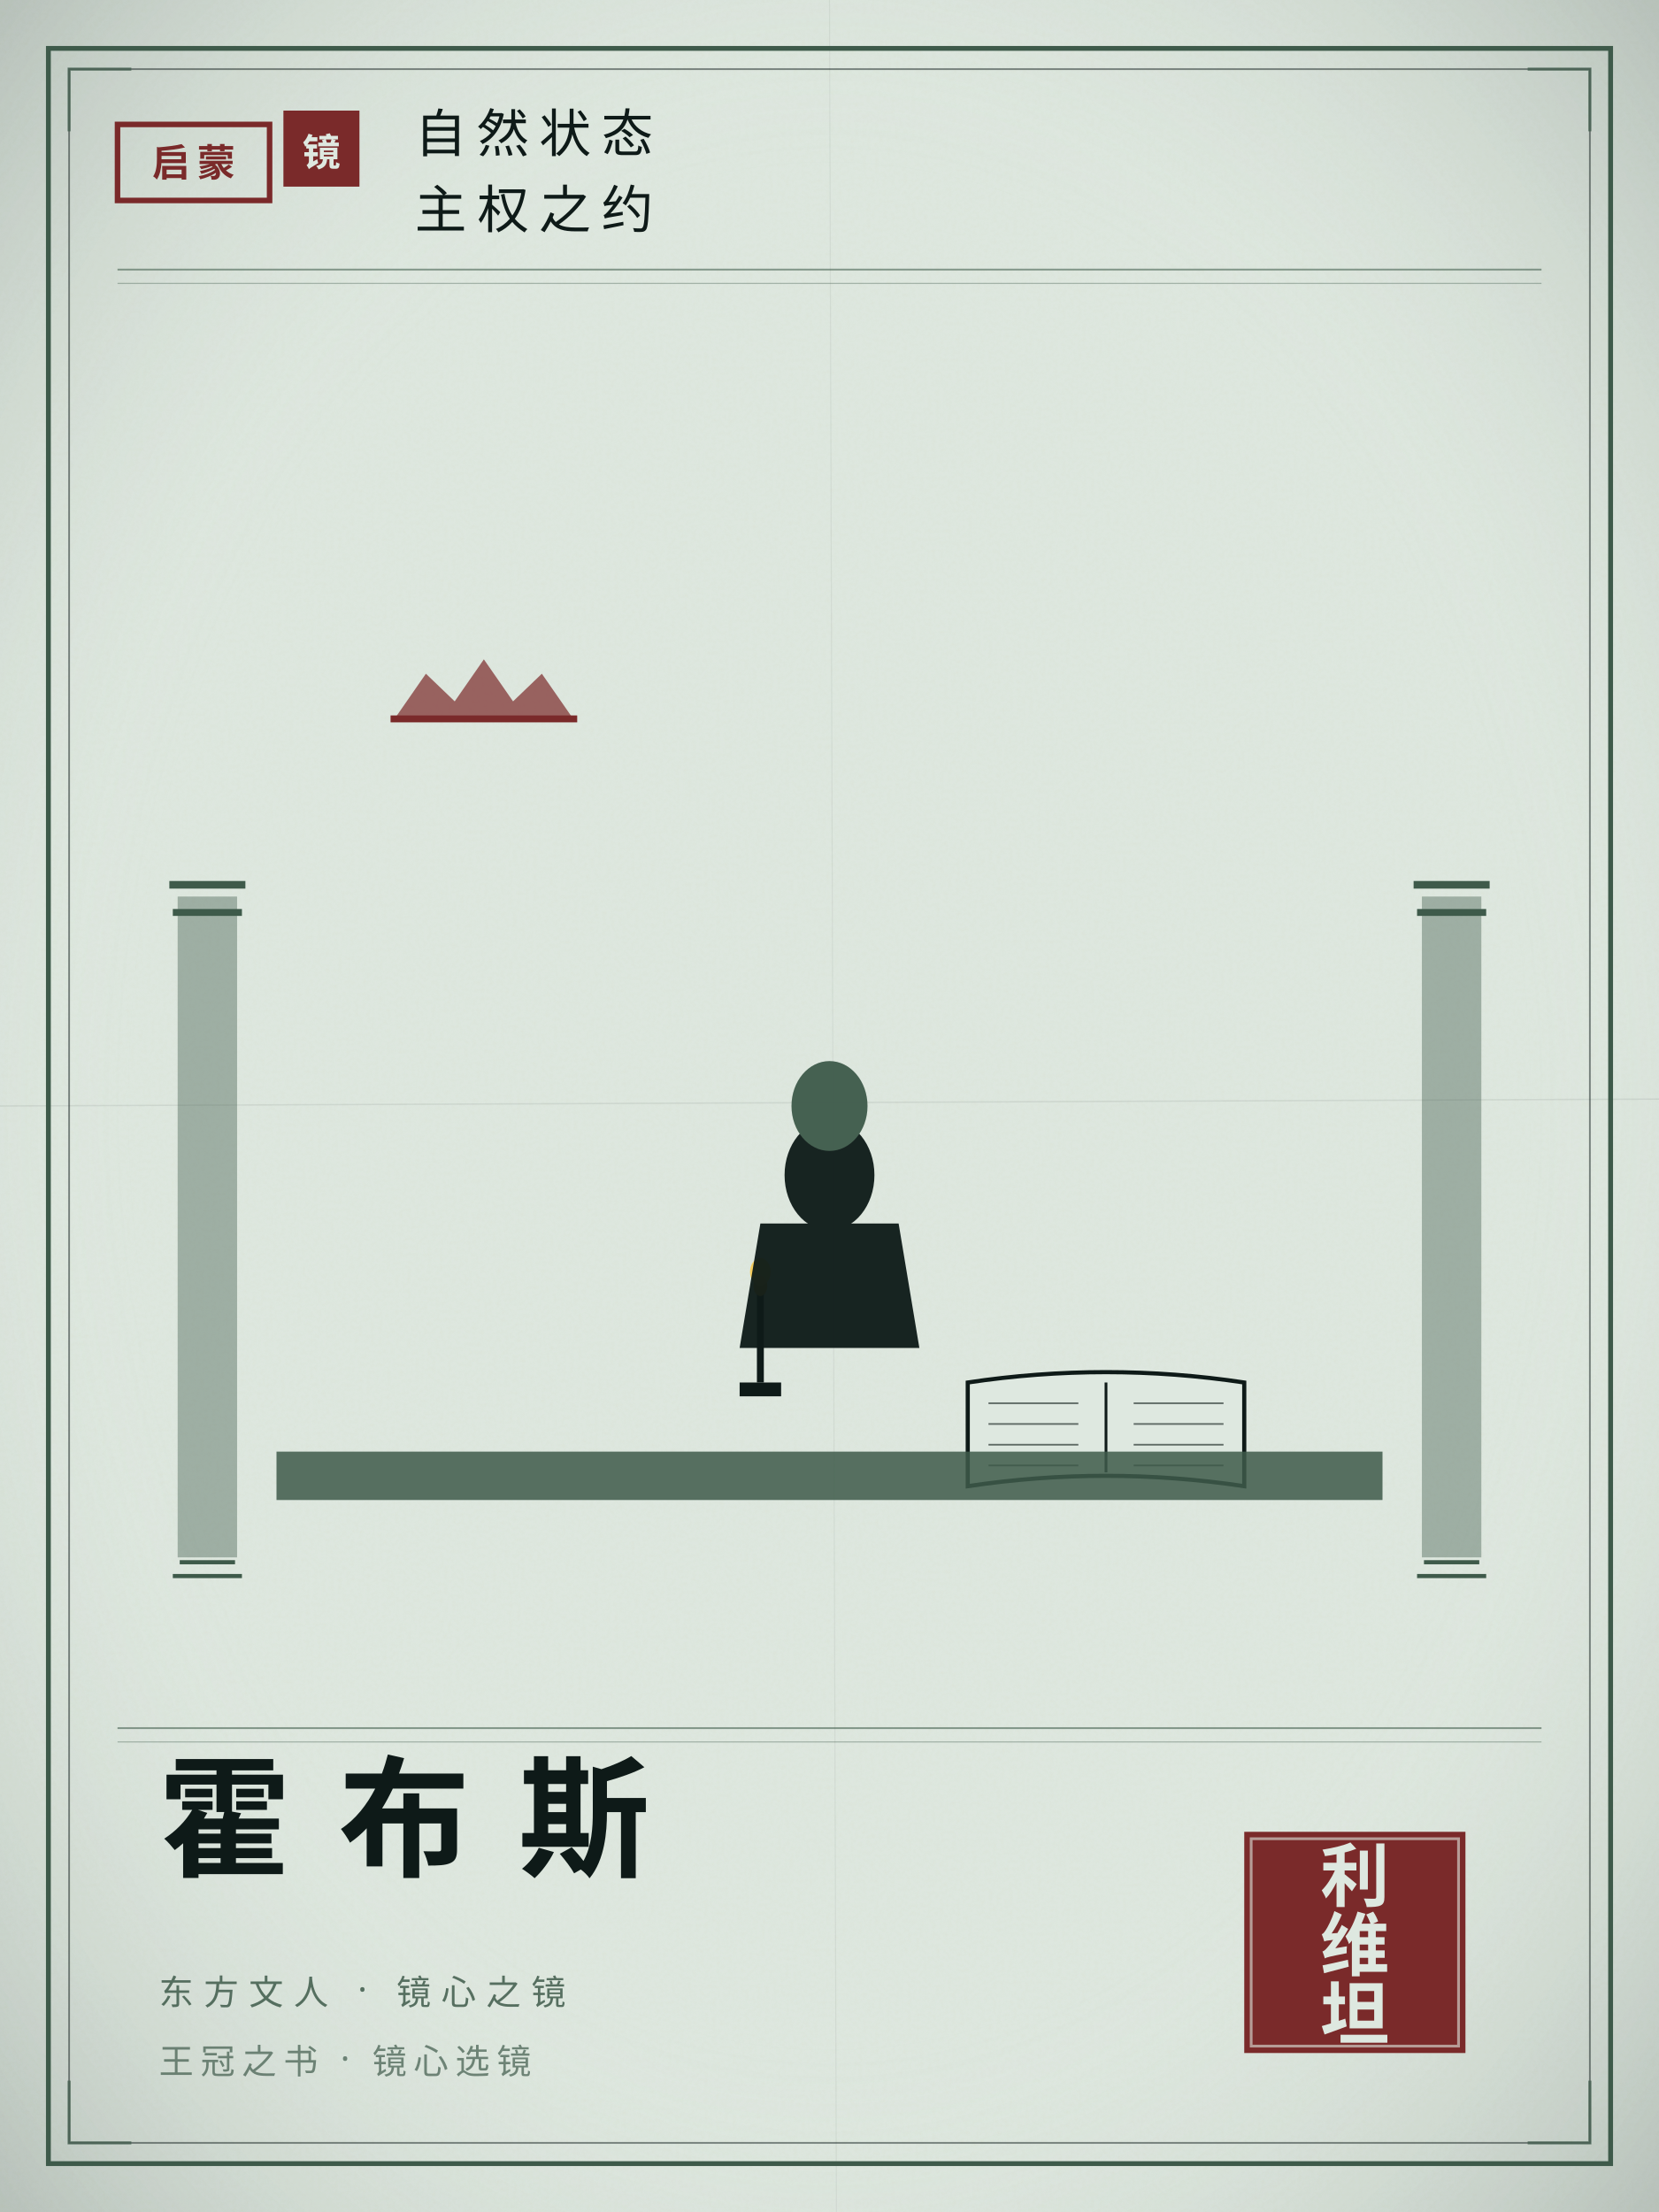
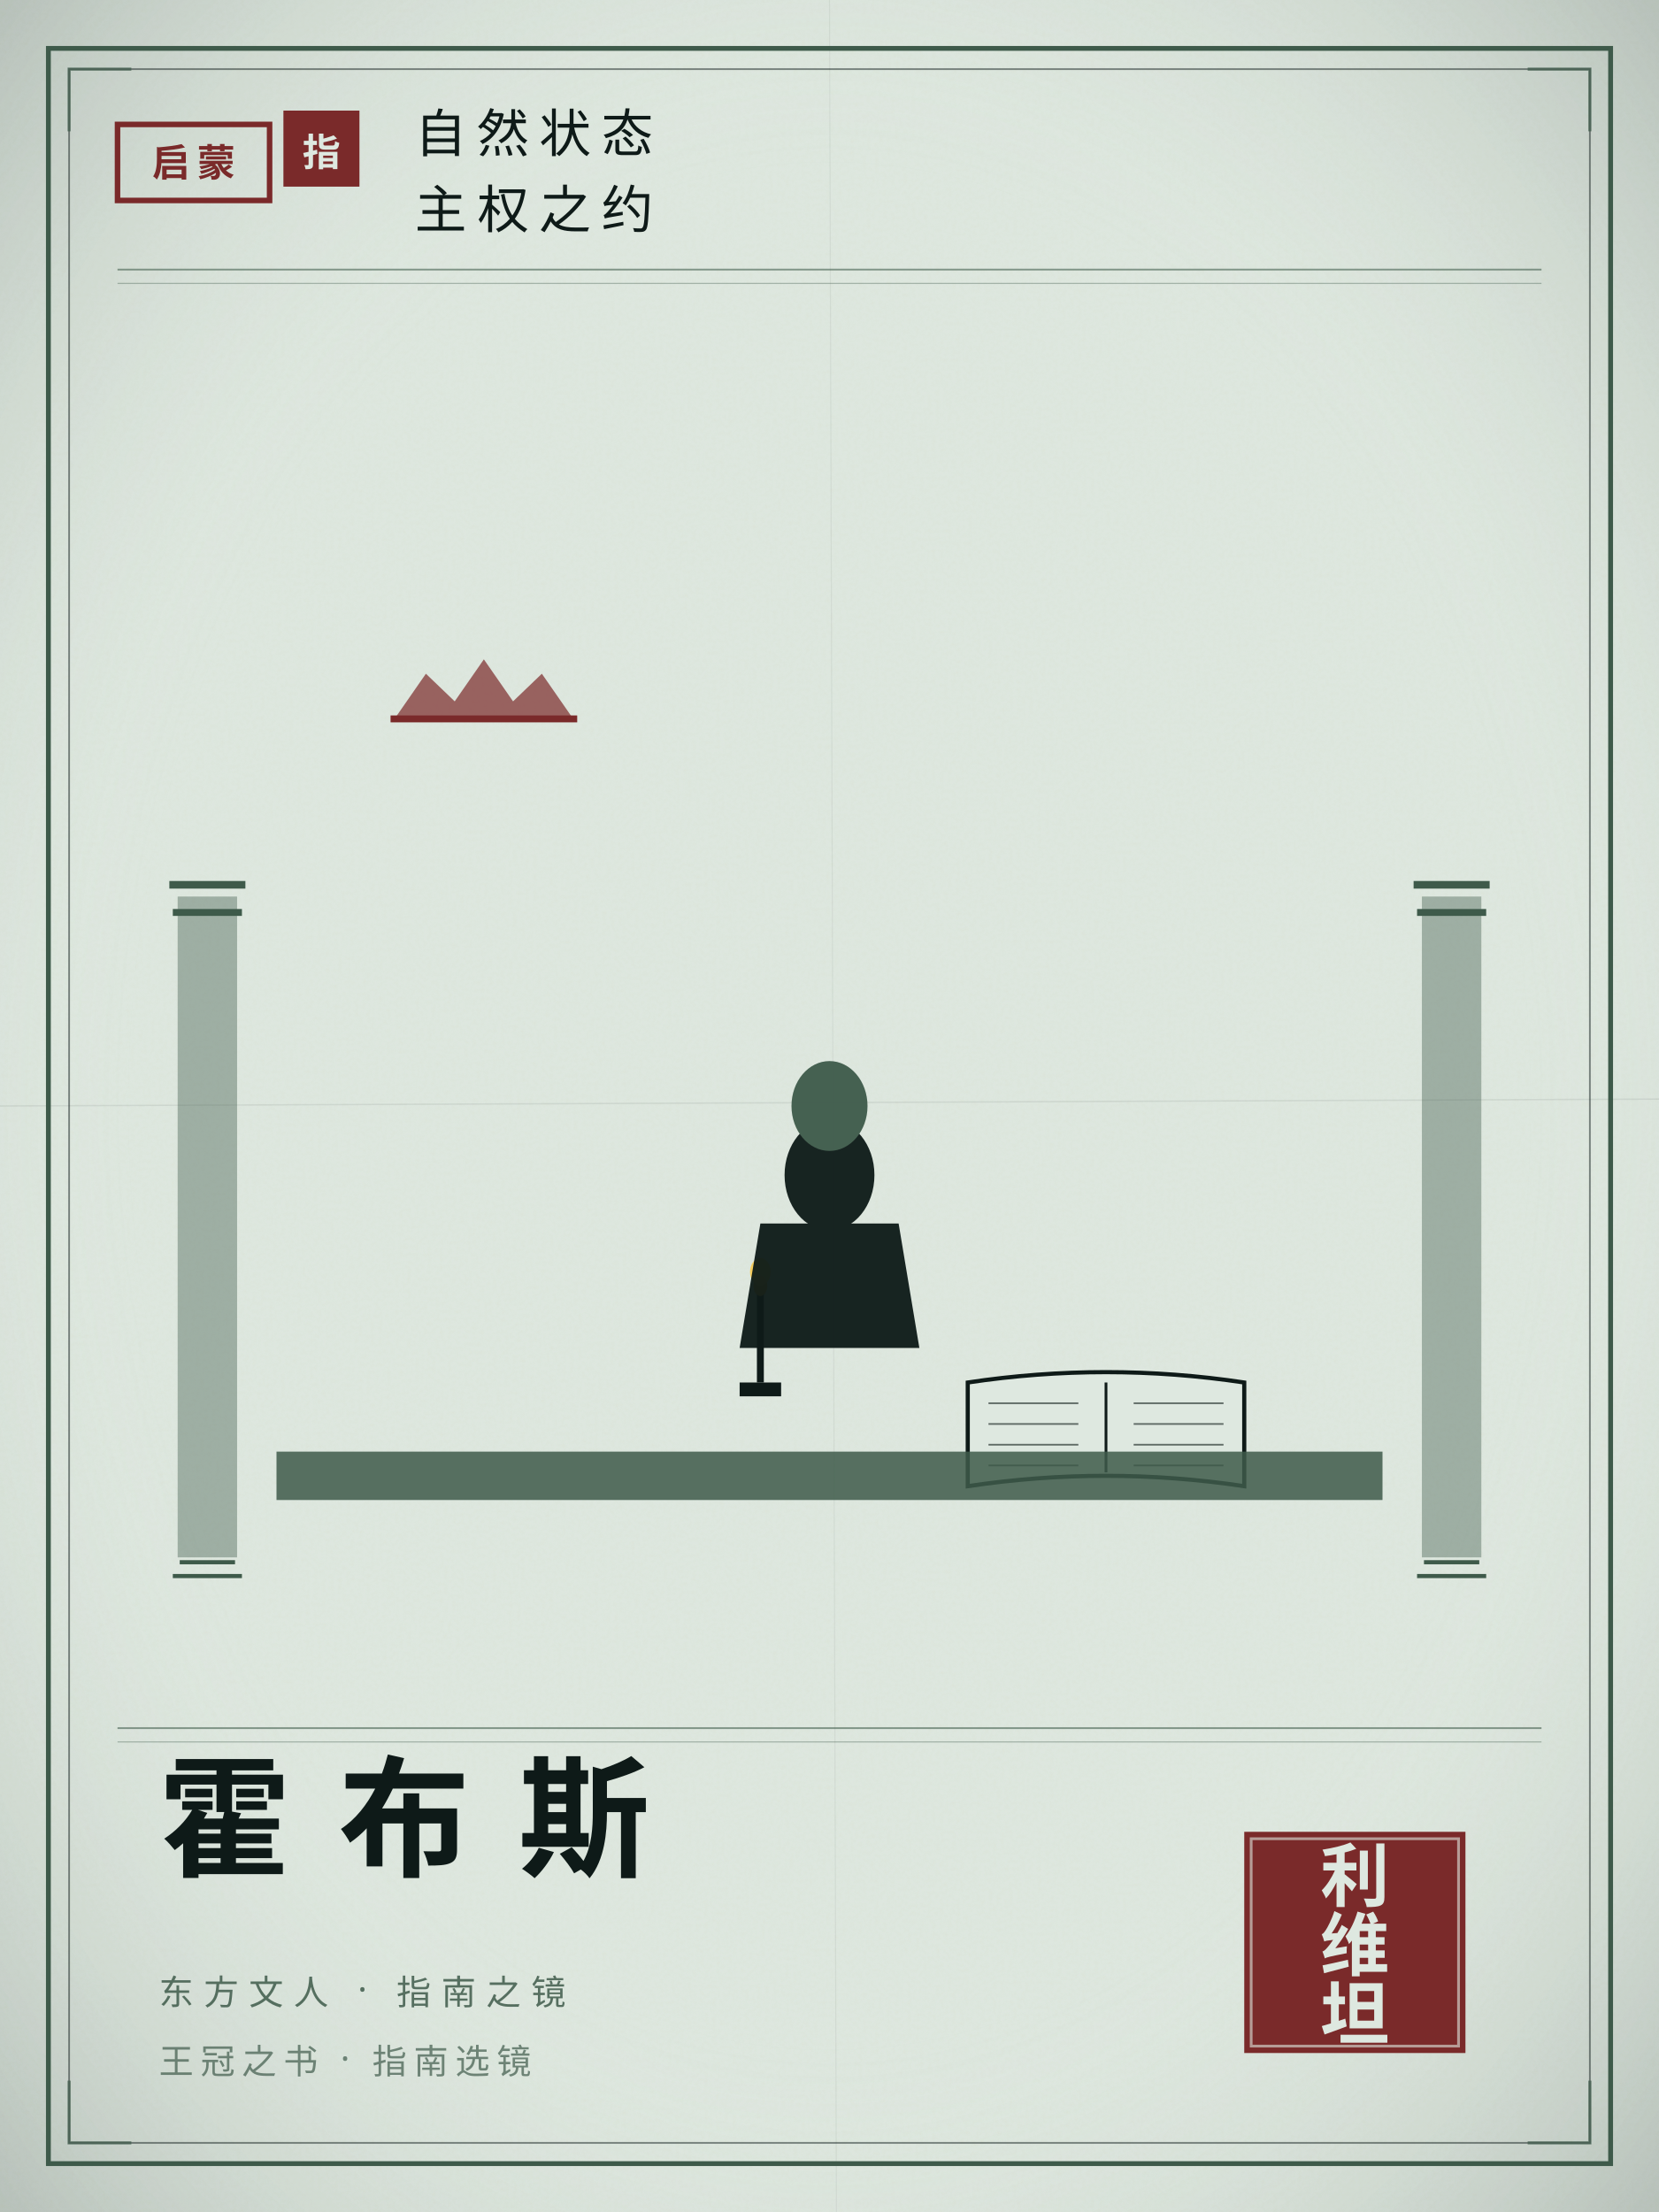
<svg xmlns="http://www.w3.org/2000/svg" viewBox="0 0 480 640" width="480" height="640" preserveAspectRatio="xMidYMid meet">
  <defs>
    <filter id="ink-78" x="-10%" y="-10%" width="120%" height="120%">
      <feTurbulence type="fractalNoise" baseFrequency="0.022" numOctaves="2" seed="78" result="noise" />
      <feDisplacementMap in="SourceGraphic" in2="noise" scale="2.4" />
    </filter>
    <filter id="ink-strong-78" x="-10%" y="-10%" width="120%" height="120%">
      <feTurbulence type="fractalNoise" baseFrequency="0.045" numOctaves="3" seed="85" result="noise" />
      <feDisplacementMap in="SourceGraphic" in2="noise" scale="3.6" />
    </filter>
    <filter id="wash-78" x="-20%" y="-20%" width="140%" height="140%">
      <feTurbulence type="fractalNoise" baseFrequency="0.018" numOctaves="2" seed="81" result="t" />
      <feDisplacementMap in="SourceGraphic" in2="t" scale="6" />
      <feGaussianBlur stdDeviation="0.6" />
    </filter>
    <filter id="haze-78">
      <feGaussianBlur stdDeviation="2.4" />
    </filter>
    <filter id="paper-78" x="0%" y="0%" width="100%" height="100%">
      <feTurbulence type="fractalNoise" baseFrequency="0.85" numOctaves="2" seed="89" result="grain" />
      <feColorMatrix in="grain" type="matrix" values="0 0 0 0 0.45                 0 0 0 0 0.35                 0 0 0 0 0.20                 0 0 0 0.10 0" />
    </filter>
  </defs>
  <rect x="0" y="0" width="480" height="640" fill="#dee8e0" />
  <rect x="0" y="0" width="480" height="640" fill="#dee8e0" filter="url(#paper-78)" opacity="0.55" />
  <radialGradient id="vignette-78" cx="50%" cy="50%" r="70%">
    <stop offset="60%" stop-color="#dee8e0" stop-opacity="0" />
    <stop offset="100%" stop-color="#0e1a18" stop-opacity="0.18" />
  </radialGradient>
  <rect x="0" y="0" width="480" height="640" fill="url(#vignette-78)" />
  <path d="M 0 320 L 480 318" stroke="#0e1a18" stroke-width="0.4" opacity="0.08" />
  <path d="M 240 0 L 242 640" stroke="#0e1a18" stroke-width="0.3" opacity="0.06" />
  <rect x="14" y="14" width="452" height="612" fill="none" stroke="#3e5a4a" stroke-width="1.4" />
  <rect x="20" y="20" width="440" height="600" fill="none" stroke="#0e1a18" stroke-width="0.5" opacity="0.5" />
  <g stroke="#3e5a4a" stroke-width="0.9" fill="none" opacity="0.7">
    <path d="M 20 38 L 20 20 L 38 20" />
    <path d="M 442 20 L 460 20 L 460 38" />
    <path d="M 460 602 L 460 620 L 442 620" />
    <path d="M 38 620 L 20 620 L 20 602" />
  </g>
  <g>
    <g transform="translate(34 36)">
      <rect x="0" y="0" width="44" height="22" fill="none" stroke="#7a2a2a" stroke-width="1.6" />
      <text x="22" y="15" text-anchor="middle" font-family="STKaiti, KaiTi, serif" font-size="11" fill="#7a2a2a" letter-spacing="2" font-weight="600">启蒙</text>
    </g>
    <g transform="translate(82 32)">
      <rect x="0" y="0" width="22" height="22" fill="#7a2a2a" />
-       <text x="11" y="16" text-anchor="middle" font-family="serif" font-size="11" fill="#dee8e0" font-weight="700">镜</text>
+       <text x="11" y="16" text-anchor="middle" font-family="serif" font-size="11" fill="#dee8e0" font-weight="700">指</text>
    </g>
    <g transform="translate(120 44)">
      <text font-family="STKaiti, KaiTi, serif" font-size="15" fill="#0e1a18" letter-spacing="3" font-weight="500">
        <tspan x="0" dy="0">自然状态</tspan>
        <tspan x="0" dy="22">主权之约</tspan>
      </text>
    </g>
    <line x1="34" y1="78" x2="446" y2="78" stroke="#3e5a4a" stroke-width="0.5" opacity="0.6" />
    <line x1="34" y1="82" x2="446" y2="82" stroke="#3e5a4a" stroke-width="0.3" opacity="0.4" />
  </g>
  <g>
    <g stroke="#3e5a4a" stroke-width="1.2" fill="none">
      <rect x="52" y="260" width="16" height="190" fill="#3e5a4a" opacity="0.4" />
      <line x1="50" y1="264" x2="70" y2="264" stroke-width="2" />
      <line x1="49" y1="256" x2="71" y2="256" stroke-width="2.2" />
      <line x1="52" y1="452" x2="68" y2="452" />
      <line x1="50" y1="456" x2="70" y2="456" />
    </g>
    <g stroke="#3e5a4a" stroke-width="1.2" fill="none">
      <rect x="412" y="260" width="16" height="190" fill="#3e5a4a" opacity="0.4" />
      <line x1="410" y1="264" x2="430" y2="264" stroke-width="2" />
      <line x1="409" y1="256" x2="431" y2="256" stroke-width="2.2" />
      <line x1="412" y1="452" x2="428" y2="452" />
      <line x1="410" y1="456" x2="430" y2="456" />
    </g>
    <g stroke="#7a2a2a" stroke-width="1.4" fill="none">
      <path d="M 115 208 L 123.333 196 L 131.667 204 L 140 192 L 148.333 204 L 156.667 196 L 165 208 Z" fill="#7a2a2a" opacity="0.7" />
      <line x1="113" y1="208" x2="167" y2="208" stroke-width="2" />
    </g>
    <g>
      <path d="M 280 400 Q 320 394 360 400 L 360 430 Q 320 424 280 430 Z" fill="#dee8e0" stroke="#0e1a18" stroke-width="1.2" />
      <line x1="320" y1="400" x2="320" y2="426" stroke="#0e1a18" stroke-width="0.8" />
      <line x1="286" y1="406" x2="312" y2="406" stroke="#0e1a18" stroke-width="0.5" opacity="0.6" />
      <line x1="286" y1="412" x2="312" y2="412" stroke="#0e1a18" stroke-width="0.5" opacity="0.6" />
      <line x1="286" y1="418" x2="312" y2="418" stroke="#0e1a18" stroke-width="0.5" opacity="0.6" />
      <line x1="286" y1="424" x2="312" y2="424" stroke="#0e1a18" stroke-width="0.5" opacity="0.6" />
      <line x1="328" y1="406" x2="354" y2="406" stroke="#0e1a18" stroke-width="0.5" opacity="0.6" />
      <line x1="328" y1="412" x2="354" y2="412" stroke="#0e1a18" stroke-width="0.5" opacity="0.6" />
      <line x1="328" y1="418" x2="354" y2="418" stroke="#0e1a18" stroke-width="0.5" opacity="0.6" />
      <line x1="328" y1="424" x2="354" y2="424" stroke="#0e1a18" stroke-width="0.5" opacity="0.6" />
    </g>
    <g>
      <line x1="220" y1="372" x2="220" y2="400" stroke="#0e1a18" stroke-width="2" />
      <ellipse cx="220" cy="372" rx="2" ry="3" fill="#e8a028" />
      <ellipse cx="220" cy="368" rx="3" ry="4" fill="#f8c848" opacity="0.85" />
      <rect x="214" y="400" width="12" height="4" fill="#0e1a18" />
    </g>
    <rect x="80" y="420" width="320" height="14" fill="#3e5a4a" opacity="0.85" />
    <g transform="translate(240 340)" fill="#0e1a18" opacity="0.95">
      <ellipse cx="0" cy="0" rx="13" ry="16" />
      <path d="M -20 14 L -26 50 L 26 50 L 20 14 Z" />
      <ellipse cx="0" cy="-20" rx="11" ry="13" fill="#3e5a4a" />
    </g>
  </g>
  <g>
    <line x1="34" y1="500" x2="446" y2="500" stroke="#3e5a4a" stroke-width="0.5" opacity="0.6" />
    <line x1="34" y1="504" x2="446" y2="504" stroke="#3e5a4a" stroke-width="0.3" opacity="0.4" />
    <g transform="translate(46 540)">
      <text font-family="STKaiti, KaiTi, serif" font-size="38" fill="#0e1a18" letter-spacing="14" font-weight="700">霍布斯</text>
-       <text x="0" y="40" font-family="STKaiti, KaiTi, serif" font-size="10" fill="#3e5a4a" letter-spacing="3" opacity="0.85">东方文人 · 镜心之镜</text>
+       <text x="0" y="40" font-family="STKaiti, KaiTi, serif" font-size="10" fill="#3e5a4a" letter-spacing="3" opacity="0.85">东方文人 · 指南之镜</text>
    </g>
    <g transform="translate(360 530)">
      <rect x="0" y="0" width="64" height="64" fill="#7a2a2a" filter="url(#ink-40)" />
      <rect x="2" y="2" width="60" height="60" fill="none" stroke="#dee8e0" stroke-width="0.8" opacity="0.6" />
      <text x="32" y="20" text-anchor="middle" font-family="serif" font-size="20" fill="#dee8e0" font-weight="900">利</text>
      <text x="32" y="40" text-anchor="middle" font-family="serif" font-size="20" fill="#dee8e0" font-weight="900">维</text>
      <text x="32" y="60" text-anchor="middle" font-family="serif" font-size="20" fill="#dee8e0" font-weight="900">坦</text>
    </g>
  </g>
  <g transform="translate(46 600)">
-     <text font-family="STKaiti, KaiTi, serif" font-size="10" fill="#3e5a4a" letter-spacing="2" opacity="0.7">王冠之书 · 镜心选镜</text>
+     <text font-family="STKaiti, KaiTi, serif" font-size="10" fill="#3e5a4a" letter-spacing="2" opacity="0.7">王冠之书 · 指南选镜</text>
  </g>
</svg>
